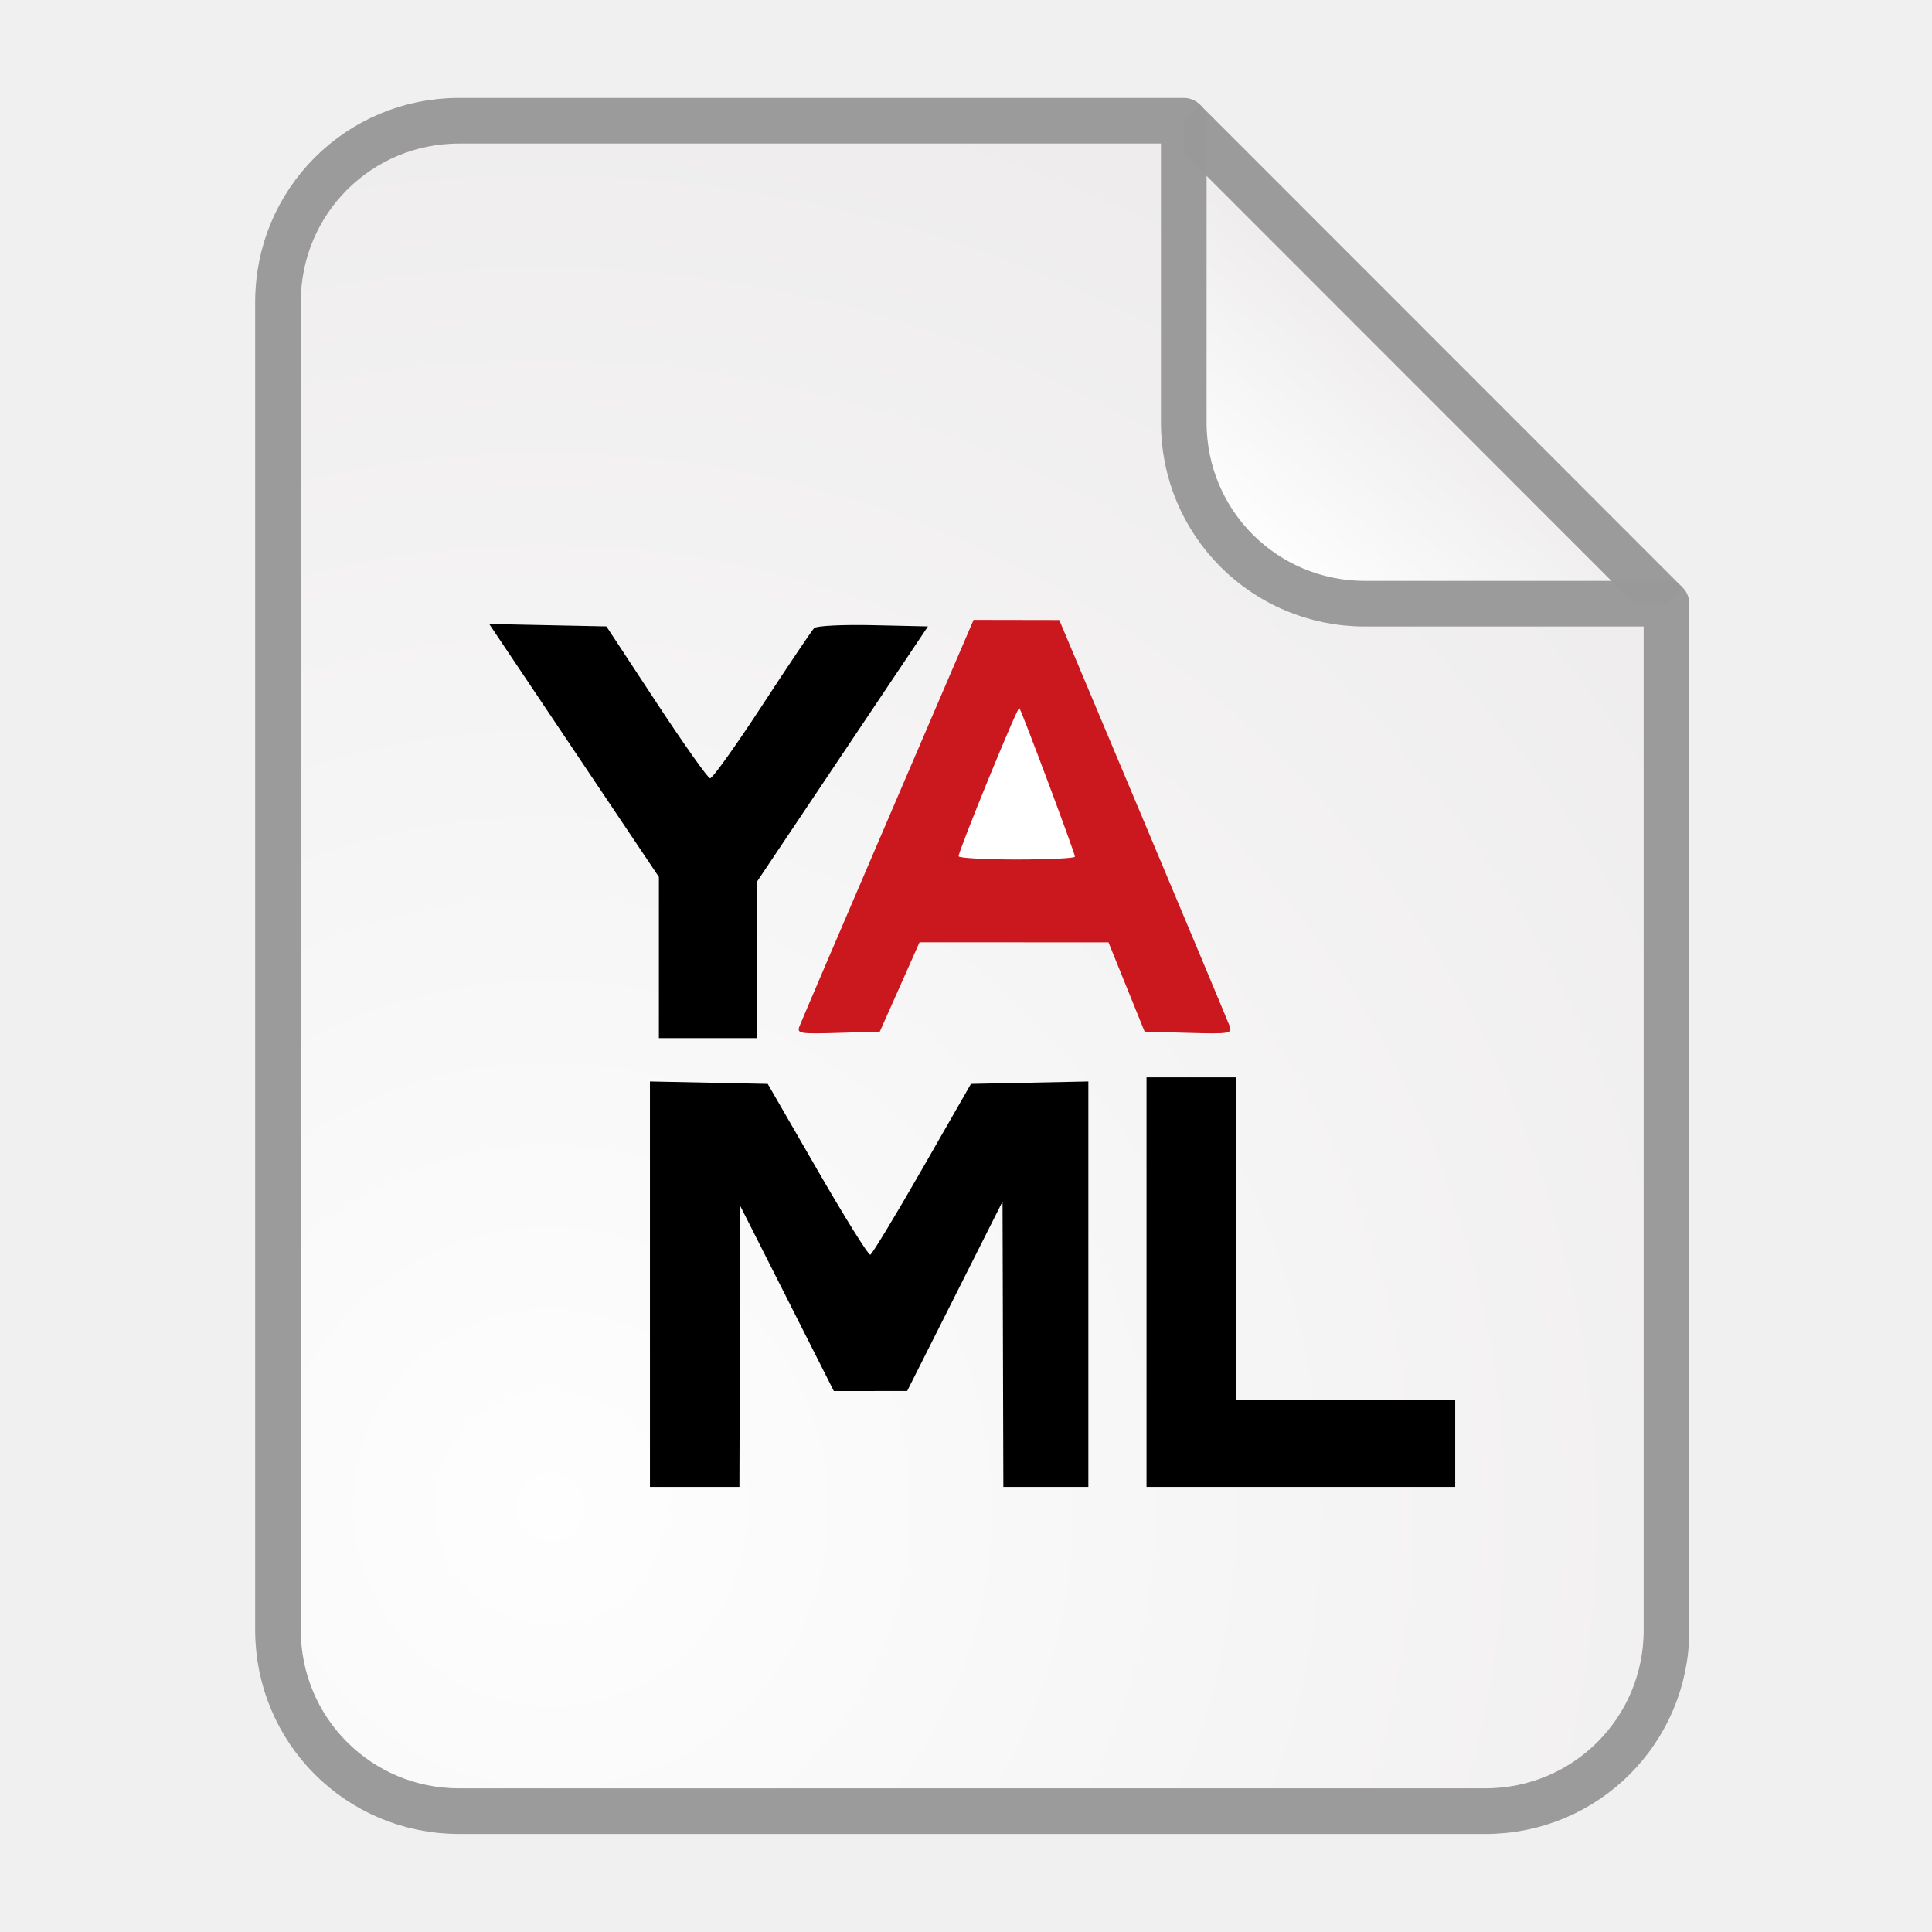
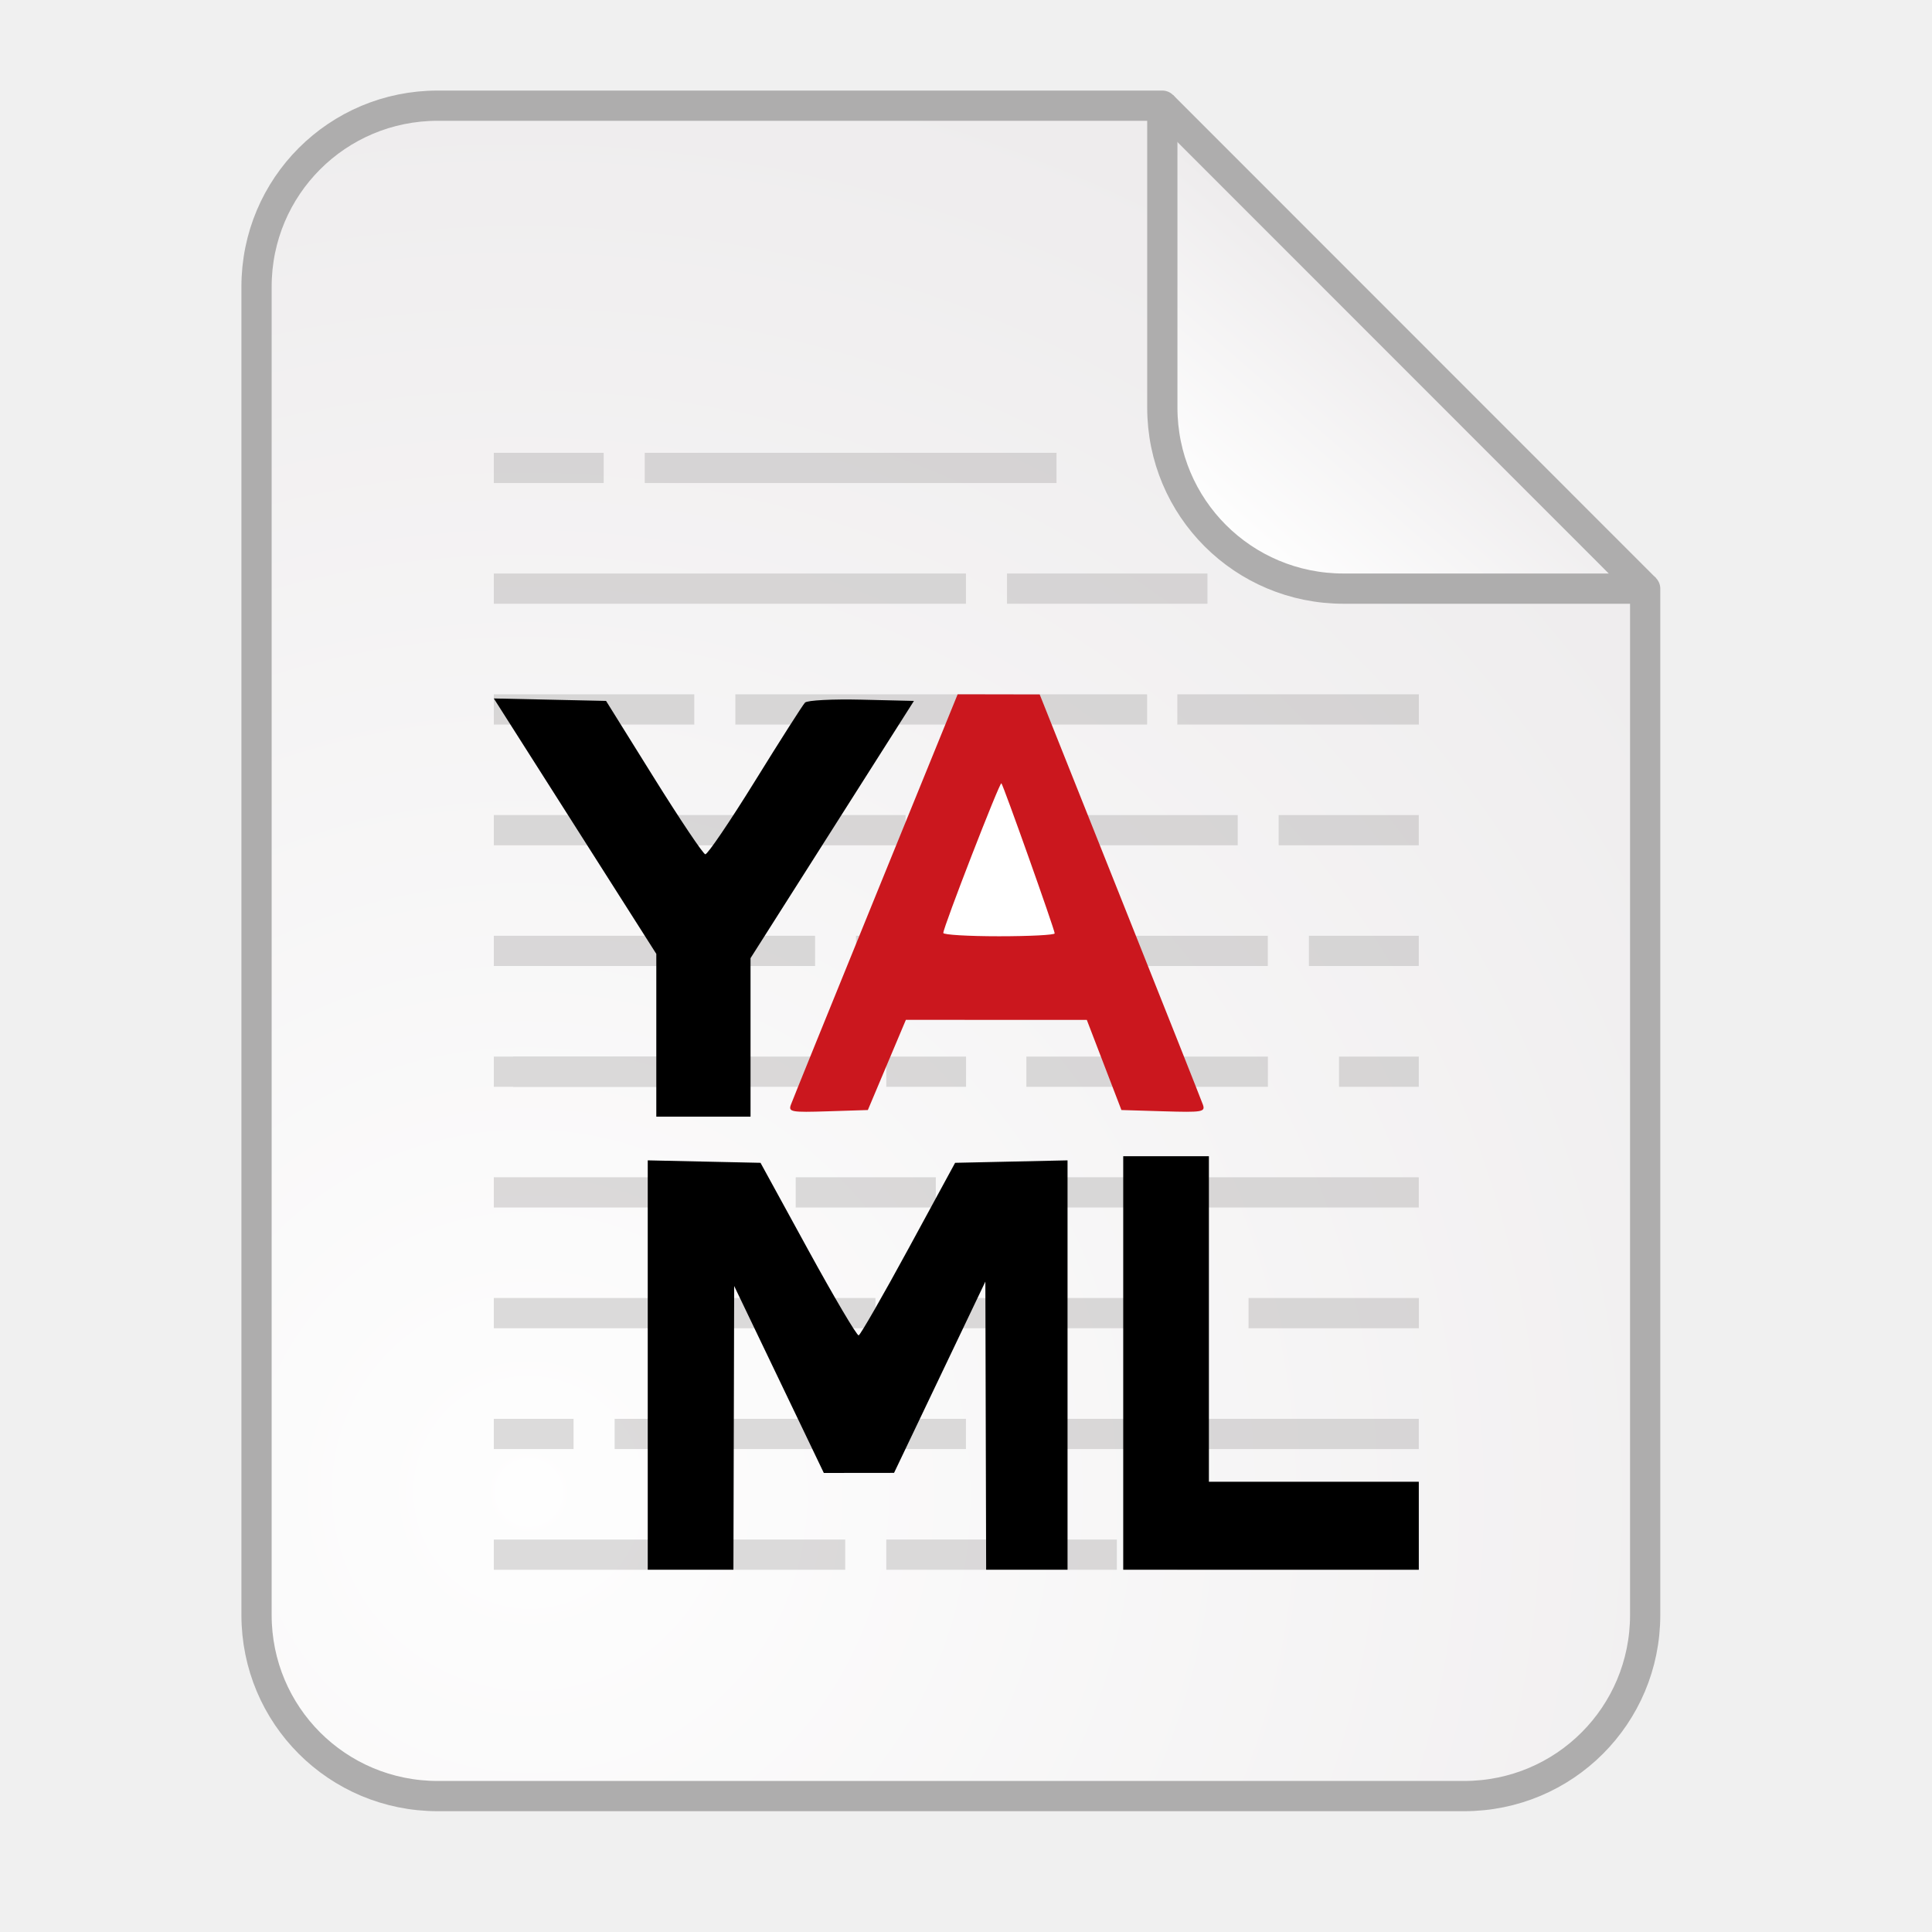
<svg xmlns="http://www.w3.org/2000/svg" xmlns:xlink="http://www.w3.org/1999/xlink" width="128" height="128" viewBox="0 0 33.867 33.867" version="1.1" id="svg2634">
  <defs id="defs2628">
+     <linearGradient id="linearGradient1964">
+       <stop style="stop-color:#484c89;stop-opacity:1" offset="0" id="stop1960" />
+       <stop style="stop-color:#6d72ce;stop-opacity:1" offset="1" id="stop1962" />
+     </linearGradient>
    <linearGradient id="linearGradient15413">
      <stop id="stop15409" offset="0" style="stop-color:#ffffff;stop-opacity:1" />
      <stop id="stop15411" offset="1" style="stop-color:#ecf6ff;stop-opacity:1" />
    </linearGradient>
    <linearGradient gradientTransform="matrix(0.2645833,0,0,0.2645833,83.1508,137.5565)" xlink:href="#linearGradient6044" id="linearGradient6056" x1="82" y1="30" x2="-68.742" y2="262.239" gradientUnits="userSpaceOnUse" />
    <linearGradient id="linearGradient6044">
      <stop style="stop-color:#ffffff;stop-opacity:1" offset="0" id="stop6040" />
      <stop style="stop-color:#c9e4ff;stop-opacity:1" offset="1" id="stop6042" />
    </linearGradient>
-     <linearGradient xlink:href="#linearGradient6044" id="linearGradient68" gradientUnits="userSpaceOnUse" gradientTransform="matrix(0.2750733,0,0,0.2750733,109.6321,133.8365)" x1="82" y1="30" x2="-68.742" y2="262.239" />
    <linearGradient xlink:href="#linearGradient6044" id="linearGradient918" gradientUnits="userSpaceOnUse" gradientTransform="matrix(0.2750733,0,0,0.2750733,109.6321,133.8365)" x1="82" y1="30" x2="-68.742" y2="262.239" />
    <linearGradient xlink:href="#linearGradient15413" id="linearGradient15407" x1="95.028" y1="84.356" x2="71.876" y2="113.655" gradientUnits="userSpaceOnUse" />
-     <linearGradient xlink:href="#linearGradient1808-2" id="linearGradient4237" gradientUnits="userSpaceOnUse" x1="123.291" y1="141.457" x2="140.7" y2="141.457" />
-     <radialGradient xlink:href="#linearGradient9376" id="radialGradient4239" gradientUnits="userSpaceOnUse" gradientTransform="matrix(1.938601,-0.4124931,0.4162354,1.956188,-7.538052,-235.8983)" cx="18.282" cy="111.009" fx="18.282" fy="111.009" r="6.35" />
-     <linearGradient xlink:href="#linearGradient9376" id="linearGradient5179" x1="80.318" y1="-34.653" x2="81.78" y2="-36.33" gradientUnits="userSpaceOnUse" />
-     <linearGradient id="linearGradient1808-2">
-       <stop id="stop1804-5" offset="0" style="stop-color:#ffffff;stop-opacity:1" />
-       <stop id="stop1806-4" offset="1" style="stop-color:#ccccff;stop-opacity:0.51" />
-     </linearGradient>
+     <radialGradient xlink:href="#linearGradient9376" id="radialGradient4239" gradientUnits="userSpaceOnUse" gradientTransform="matrix(1.938602,-0.4124925,0.4162356,1.956185,-7.72486,-236.0303)" cx="18.282" cy="111.009" fx="18.282" fy="111.009" r="6.35" />
+     <linearGradient xlink:href="#linearGradient9376" id="linearGradient5179" x1="80.318" y1="-34.653" x2="81.78" y2="-36.33" gradientUnits="userSpaceOnUse" gradientTransform="matrix(1.000001,0,0,0.9999985,-0.1868046,-0.1323374)" />
    <linearGradient id="linearGradient9376">
      <stop id="stop9372" offset="0" style="stop-color:#fefefe;stop-opacity:0.98" />
      <stop id="stop9374" offset="1" style="stop-color:#eeeced;stop-opacity:0.98" />
    </linearGradient>
+     <radialGradient r="2.038" fy="82.473" fx="24.122" cy="82.473" cx="24.122" gradientTransform="matrix(1.862228,-0.1366137,0.1372704,1.87118,-4.073895,-131.5232)" gradientUnits="userSpaceOnUse" id="radialGradient1813" xlink:href="#linearGradient3178" />
+     <linearGradient gradientTransform="translate(88.61608,50.9507)" xlink:href="#linearGradient15413" id="linearGradient15544" gradientUnits="userSpaceOnUse" x1="95.028" y1="84.356" x2="71.876" y2="113.655" />
+     <linearGradient gradientUnits="userSpaceOnUse" y2="-33.78" x2="79.769" y1="-26.118" x1="75.865" id="linearGradient2853" xlink:href="#linearGradient3178" gradientTransform="matrix(4.992782,0,0,4.992782,-365.1746,168.9548)" />
+     <linearGradient id="linearGradient3178">
+       <stop style="stop-color:#ffffff;stop-opacity:1" offset="0" id="stop3174" />
+       <stop style="stop-color:#edebec;stop-opacity:1" offset="1" id="stop3176" />
+     </linearGradient>
+     <linearGradient gradientUnits="userSpaceOnUse" id="gradient" y2="99" x2="60" y1="50" x1="66" gradientTransform="translate(-796.3158,-292.7631)">
+       <stop id="stop10219" offset="0" style="stop-color: white; stop-opacity: 1" />
+       <stop id="stop10221" offset="1" style="stop-color: white; stop-opacity: 0" />
+     </linearGradient>
+     <linearGradient id="linearGradient1040">
+       <stop style="stop-color:#ffdd9c;stop-opacity:1" offset="0" id="stop1036" />
+       <stop style="stop-color:#ffff9c;stop-opacity:1" offset="1" id="stop1038" />
+     </linearGradient>
+     <linearGradient gradientTransform="matrix(0.6641745,0,0,0.6641745,16.70847,2.20906)" gradientUnits="userSpaceOnUse" y2="-53.727" x2="89.258" y1="-46.876" x1="86.244" id="linearGradient972" xlink:href="#linearGradient1040" />
+     <radialGradient gradientTransform="matrix(0.5715326,0,0,0.5715326,25.78242,-2.628257)" gradientUnits="userSpaceOnUse" r="6.346" fy="-48.847" fx="91.077" cy="-48.847" cx="91.077" id="radialGradient36302-7" xlink:href="#linearGradient15413" />
+     <linearGradient id="linearGradient8385-3">
+       <stop offset="0" style="stop-color:#000000;stop-opacity:1" id="stop8387-0" />
+       <stop offset="1" style="stop-color:#ffffff;stop-opacity:1" id="stop8389-4" />
+     </linearGradient>
+     <linearGradient gradientTransform="matrix(0.99884,0,0,0.998699,689.0077,-388.8438)" gradientUnits="userSpaceOnUse" xlink:href="#linearGradient8385-3" id="linearGradient3002-4-0" y2="413.045" x2="-666.116" y1="525.908" x1="-553.27" />
+     <linearGradient id="linearGradient1462">
+       <stop offset="0" style="stop-color:#000000;stop-opacity:1" id="stop1458" />
+       <stop offset="1" style="stop-color:#000000;stop-opacity:1" id="stop1460" />
+     </linearGradient>
+     <radialGradient xlink:href="#linearGradient15413" id="radialGradient36302-7-6" cx="91.077" cy="-48.847" fx="91.077" fy="-48.847" r="6.346" gradientUnits="userSpaceOnUse" gradientTransform="matrix(0.5715326,0,0,0.5715326,25.78242,-2.628257)" />
+     <linearGradient x1="-553.27" y1="525.908" x2="-666.116" y2="413.045" id="linearGradient3002-4-0-0" xlink:href="#linearGradient1462" gradientUnits="userSpaceOnUse" gradientTransform="matrix(0.99884,0,0,0.998699,689.0077,-388.8438)" />
+     <radialGradient xlink:href="#linearGradient15413" id="radialGradient36302-7-7" cx="91.077" cy="-48.847" fx="91.077" fy="-48.847" r="6.346" gradientUnits="userSpaceOnUse" gradientTransform="matrix(0.5715326,0,0,0.5715326,25.78242,-2.628257)" />
+     <radialGradient gradientTransform="matrix(0.5539086,0,0,0.5539086,27.38757,-3.489144)" xlink:href="#linearGradient15413" id="radialGradient36302" cx="91.077" cy="-48.847" fx="91.077" fy="-48.847" r="6.346" gradientUnits="userSpaceOnUse" />
+     <radialGradient xlink:href="#linearGradient15413" id="radialGradient36302-7-3" cx="91.077" cy="-48.847" fx="91.077" fy="-48.847" r="6.346" gradientUnits="userSpaceOnUse" gradientTransform="matrix(0.5715326,0,0,0.5715326,25.78242,-2.628257)" />
+     <radialGradient xlink:href="#linearGradient15413" id="radialGradient1055-4" gradientUnits="userSpaceOnUse" gradientTransform="matrix(0.5715326,0,0,0.5715326,30.11848,-1.746015)" cx="91.077" cy="-48.847" fx="91.077" fy="-48.847" r="6.346" />
+     <radialGradient xlink:href="#linearGradient15413" id="radialGradient36302-7-4" cx="91.077" cy="-48.847" fx="91.077" fy="-48.847" r="6.346" gradientUnits="userSpaceOnUse" gradientTransform="matrix(0.5715326,0,0,0.5715326,25.78242,-2.628257)" />
+     <radialGradient gradientTransform="matrix(0.5715326,0,0,0.5715326,25.78242,-2.628257)" gradientUnits="userSpaceOnUse" r="6.346" fy="-48.847" fx="91.077" cy="-48.847" cx="91.077" id="radialGradient36302-7-6-6" xlink:href="#linearGradient15413" />
+     <radialGradient gradientTransform="matrix(0.5715326,0,0,0.5715326,25.78242,-2.628257)" gradientUnits="userSpaceOnUse" r="6.346" fy="-48.847" fx="91.077" cy="-48.847" cx="91.077" id="radialGradient36302-7-7-6" xlink:href="#linearGradient15413" />
+     <radialGradient gradientUnits="userSpaceOnUse" r="6.346" fy="-48.847" fx="91.077" cy="-48.847" cx="91.077" id="radialGradient36302-2" xlink:href="#linearGradient15413" gradientTransform="matrix(0.5539086,0,0,0.5539086,27.38757,-3.489144)" />
+     <radialGradient xlink:href="#linearGradient15413" id="radialGradient36302-7-9" cx="91.077" cy="-48.847" fx="91.077" fy="-48.847" r="6.346" gradientUnits="userSpaceOnUse" gradientTransform="matrix(0.5715326,0,0,0.5715326,25.78242,-2.628257)" />
+     <radialGradient xlink:href="#linearGradient15413" id="radialGradient36302-7-30" cx="91.077" cy="-48.847" fx="91.077" fy="-48.847" r="6.346" gradientUnits="userSpaceOnUse" gradientTransform="matrix(0.5715326,0,0,0.5715326,25.78242,-2.628257)" />
+     <radialGradient gradientTransform="matrix(0.5715326,0,0,0.5715326,25.78242,-2.628257)" gradientUnits="userSpaceOnUse" r="6.346" fy="-48.847" fx="91.077" cy="-48.847" cx="91.077" id="radialGradient36302-7-6-2" xlink:href="#linearGradient15413" />
+     <radialGradient gradientTransform="matrix(0.5715326,0,0,0.5715326,25.78242,-2.628257)" gradientUnits="userSpaceOnUse" r="6.346" fy="-48.847" fx="91.077" cy="-48.847" cx="91.077" id="radialGradient36302-7-7-67" xlink:href="#linearGradient15413" />
+     <radialGradient gradientUnits="userSpaceOnUse" r="6.346" fy="-48.847" fx="91.077" cy="-48.847" cx="91.077" id="radialGradient36302-6" xlink:href="#linearGradient15413" gradientTransform="matrix(0.5539086,0,0,0.5539086,27.38757,-3.489144)" />
+     <radialGradient xlink:href="#linearGradient15413" id="radialGradient36302-7-0" cx="91.077" cy="-48.847" fx="91.077" fy="-48.847" r="6.346" gradientUnits="userSpaceOnUse" gradientTransform="matrix(0.5715326,0,0,0.5715326,25.78242,-2.628257)" />
+     <radialGradient gradientTransform="matrix(0.5715326,0,0,0.5715326,25.78242,-2.628257)" gradientUnits="userSpaceOnUse" r="6.346" fy="-48.847" fx="91.077" cy="-48.847" cx="91.077" id="radialGradient36302-7-6-28" xlink:href="#linearGradient15413" />
+     <radialGradient gradientTransform="matrix(0.5715326,0,0,0.5715326,25.78242,-2.628257)" gradientUnits="userSpaceOnUse" r="6.346" fy="-48.847" fx="91.077" cy="-48.847" cx="91.077" id="radialGradient36302-7-7-8" xlink:href="#linearGradient15413" />
+     <radialGradient gradientUnits="userSpaceOnUse" r="6.346" fy="-48.847" fx="91.077" cy="-48.847" cx="91.077" id="radialGradient36302-28" xlink:href="#linearGradient15413" gradientTransform="matrix(0.5539086,0,0,0.5539086,27.38757,-3.489144)" />
+     <radialGradient gradientTransform="matrix(0.5715326,0,0,0.5715326,25.78242,-2.628257)" gradientUnits="userSpaceOnUse" r="6.346" fy="-48.847" fx="91.077" cy="-48.847" cx="91.077" id="radialGradient36302-7-3-0" xlink:href="#linearGradient15413" />
+     <radialGradient r="6.346" fy="-48.847" fx="91.077" cy="-48.847" cx="91.077" gradientTransform="matrix(0.5715326,0,0,0.5715326,30.11848,-1.746015)" gradientUnits="userSpaceOnUse" id="radialGradient1055-4-9" xlink:href="#linearGradient15413" />
+     <radialGradient gradientTransform="matrix(0.5715326,0,0,0.5715326,25.78242,-2.628257)" gradientUnits="userSpaceOnUse" r="6.346" fy="-48.847" fx="91.077" cy="-48.847" cx="91.077" id="radialGradient36302-7-4-7" xlink:href="#linearGradient15413" />
+     <radialGradient xlink:href="#linearGradient15413" id="radialGradient36302-7-6-6-9" cx="91.077" cy="-48.847" fx="91.077" fy="-48.847" r="6.346" gradientUnits="userSpaceOnUse" gradientTransform="matrix(0.5715326,0,0,0.5715326,25.78242,-2.628257)" />
+     <radialGradient xlink:href="#linearGradient15413" id="radialGradient36302-7-7-6-0" cx="91.077" cy="-48.847" fx="91.077" fy="-48.847" r="6.346" gradientUnits="userSpaceOnUse" gradientTransform="matrix(0.5715326,0,0,0.5715326,25.78242,-2.628257)" />
+     <radialGradient gradientTransform="matrix(0.5539086,0,0,0.5539086,27.38757,-3.489144)" xlink:href="#linearGradient15413" id="radialGradient36302-2-2" cx="91.077" cy="-48.847" fx="91.077" fy="-48.847" r="6.346" gradientUnits="userSpaceOnUse" />
+     <radialGradient xlink:href="#linearGradient3178" id="radialGradient1813-7" gradientUnits="userSpaceOnUse" gradientTransform="matrix(1.862228,-0.1366137,0.1372704,1.87118,-4.073895,-131.5232)" cx="24.122" cy="82.473" fx="24.122" fy="82.473" r="2.038" />
+     <radialGradient id="d" fx="6.2" gradientUnits="userSpaceOnUse" cy="9.957" cx="6.73" gradientTransform="matrix(0,6.241897,-7.663264,0,250.0002,86.09735)" r="12.672">
+       <stop stop-color="#bd94e7" offset="0" id="stop1300" />
+       <stop stop-color="#7b6ca3" offset=".262" id="stop1302" />
+       <stop stop-color="#574a76" offset=".705" id="stop1304" />
+       <stop stop-color="#3f3654" offset="1" id="stop1306" />
+     </radialGradient>
+     <clipPath clipPathUnits="userSpaceOnUse" id="clipPath3444">
+       <path d="M 11.52,162 C 11.52,81.677 135.307,16.561 288,16.561 v 0 c 152.693,0 276.481,65.116 276.481,145.439 v 0 c 0,80.322 -123.788,145.439 -276.481,145.439 v 0 C 135.307,307.439 11.52,242.322 11.52,162" id="path3446" />
+     </clipPath>
+     <radialGradient cx="0" cy="0" fx="0" fy="0" gradientTransform="matrix(363.0579,0,0,-363.0579,177.52,256.3071)" gradientUnits="userSpaceOnUse" id="radialGradient3452" r="1" spreadMethod="pad">
+       <stop id="stop3454" offset="0" style="stop-opacity:1;stop-color:#aeb2d5" />
+       <stop id="stop3456" offset="0.3" style="stop-opacity:1;stop-color:#aeb2d5" />
+       <stop id="stop3458" offset="0.75" style="stop-opacity:1;stop-color:#484c89" />
+       <stop id="stop3460" offset="1" style="stop-opacity:1;stop-color:#484c89" />
+     </radialGradient>
+     <clipPath clipPathUnits="userSpaceOnUse" id="clipPath3468">
+       <path d="M 0,324 H 576 V 0 H 0 Z" id="path3470" />
+     </clipPath>
+     <clipPath clipPathUnits="userSpaceOnUse" id="clipPath3480">
+       <path d="M 0,324 H 576 V 0 H 0 Z" id="path3482" />
+     </clipPath>
+     <clipPath clipPathUnits="userSpaceOnUse" id="clipPath3480-4">
+       <path d="M 0,324 H 576 V 0 H 0 Z" id="path3482-4" />
+     </clipPath>
+     <clipPath clipPathUnits="userSpaceOnUse" id="clipPath3444-4">
+       <path d="M 11.52,162 C 11.52,81.677 135.307,16.561 288,16.561 v 0 c 152.693,0 276.481,65.116 276.481,145.439 v 0 c 0,80.322 -123.788,145.439 -276.481,145.439 v 0 C 135.307,307.439 11.52,242.322 11.52,162" id="path3446-4" />
+     </clipPath>
+     <linearGradient xlink:href="#linearGradient1964" id="linearGradient1966" x1="97.429" y1="157.249" x2="98.126" y2="151.411" gradientUnits="userSpaceOnUse" />
  </defs>
  <g id="layer1" transform="translate(-82.55,-136.1333)">
    <g id="g849">
      <g id="g4250" transform="matrix(2,0,0,2,-56.03907,215.1337)">
-         <path style="opacity:1;fill:url(#linearGradient5179);fill-opacity:1.0;stroke:none;stroke-width:0.529;stroke-linecap:round;stroke-linejoin:round;stroke-miterlimit:4;stroke-dasharray:none;stroke-opacity:1" d="m 83.824,-34.286 -4.077,-4.078 v 2.491 c 0,0.879 0.708,1.587 1.587,1.587 z" id="path1999" />
-         <path id="path4196" d="m 123.999,133.456 c 5.372,5.374 10.663,10.667 15.994,16" style="fill:url(#linearGradient4237);fill-opacity:1.0;stroke:#999999;stroke-width:1.512;stroke-linecap:butt;stroke-linejoin:miter;stroke-miterlimit:4;stroke-dasharray:none;stroke-opacity:0.98" transform="matrix(0.2645833,0,0,0.2645833,46.86136,-73.7522)" />
-         <path id="path4200" d="m 73.318,-38.442 c -0.879,0 -1.587,0.708 -1.587,1.587 v 11.642 c 0,0.879 0.708,1.587 1.587,1.587 h 8.996 c 0.879,0 1.587,-0.708 1.587,-1.587 v -8.996 h -2.644 c -0.879,0 -1.587,-0.708 -1.587,-1.587 v -2.646 z" style="opacity:1;fill:url(#radialGradient4239);fill-opacity:1.0;stroke:#999999;stroke-width:0.4;stroke-linecap:round;stroke-linejoin:round;stroke-miterlimit:4;stroke-dasharray:none;stroke-opacity:0.98" />
-         <g transform="matrix(0.03921032,0,0,0.03818763,62.71366,-31.0574)" id="g834">
-           <path id="path827" d="m 313.119,73.657 v -46.529 l 13.164,0.279 13.164,0.279 11.086,19.721 c 6.097,10.847 11.42,19.622 11.829,19.5 0.409,-0.122 5.641,-8.996 11.628,-19.721 l 10.885,-19.5 13.122,-0.279 13.122,-0.279 v 46.529 46.529 h -9.5 -9.5 l -0.092,-32.75 -0.092,-32.75 -10.658,21.741 -10.658,21.741 -8.197,0.009 -8.197,0.009 -10.464,-21.25 -10.464,-21.25 -0.088,32.25 -0.088,32.25 h -10 -10 z" style="fill:#000000" />
-           <path id="path825" d="m 424.119,73.186 v -47 h 10 10 v 37 37 h 24.5 24.5 v 10 10 h -34.5 -34.5 z" style="fill:#000000" />
-           <path id="path823" d="M 315.119,-1.309 V -19.805 l -18.965,-29.033 -18.965,-29.033 13.101,0.279 13.101,0.279 11.113,17.364 c 6.112,9.55 11.534,17.425 12.049,17.5 0.514,0.075 5.75,-7.44 11.635,-16.699 5.885,-9.259 11.126,-17.261 11.647,-17.782 0.526,-0.526 6.396,-0.822 13.187,-0.665 l 12.239,0.282 -19.072,29.237 -19.072,29.237 V -0.827 17.186 h -11 -11 z" style="fill:#000000" />
-           <path id="path821" d="m 346.539,14.476 c 0.365,-0.984 9.273,-22.377 19.794,-47.539 l 19.13,-45.75 9.578,0.017 9.578,0.017 18.731,45.733 c 10.302,25.153 19.019,46.538 19.371,47.521 0.591,1.651 -0.112,1.766 -9.192,1.5 l -9.832,-0.288 -4.04,-10.244 -4.04,-10.244 -21.119,-0.006 -21.119,-0.006 -4.438,10.25 -4.438,10.25 -9.315,0.289 c -8.594,0.267 -9.264,0.151 -8.651,-1.5 z" style="fill:#cb171e;fill-opacity:1" />
-           <path id="path817" d="m 408.119,-24.465 c 0,-0.832 -11.965,-33.647 -12.443,-34.125 -0.374,-0.374 -13.563,32.721 -13.56,34.026 10e-4,0.412 5.852,0.75 13.002,0.75 7.15,0 13,-0.293 13,-0.651 z" style="fill:#ffffff" />
+         <path style="opacity:1;fill:url(#linearGradient5179);fill-opacity:1;stroke:none;stroke-width:0.529;stroke-linecap:round;stroke-linejoin:round;stroke-miterlimit:4;stroke-dasharray:none;stroke-opacity:1" d="m 83.637,-34.418 -4.077,-4.078 v 2.491 c 0,0.879 0.708,1.587 1.588,1.587 z" id="path1999" />
+         <path id="path4196" d="m 123.999,133.456 c 5.372,5.374 10.663,10.667 15.994,16" style="fill:#aeadad;fill-opacity:1;stroke:#aeadad;stroke-width:1;stroke-linecap:butt;stroke-linejoin:miter;stroke-miterlimit:4;stroke-dasharray:none;stroke-opacity:1" transform="matrix(0.2645835,0,0,0.2645829,46.67457,-73.88443)" />
+         <path id="path4200" d="m 73.131,-38.574 c -0.879,0 -1.588,0.708 -1.588,1.587 v 11.642 c 0,0.879 0.708,1.587 1.588,1.587 h 8.996 c 0.879,0 1.587,-0.708 1.587,-1.587 v -8.996 h -2.644 c -0.879,0 -1.588,-0.708 -1.588,-1.587 v -2.646 z" style="opacity:1;fill:url(#radialGradient4239);fill-opacity:1;stroke:#aeadad;stroke-width:0.265;stroke-linecap:round;stroke-linejoin:round;stroke-miterlimit:4;stroke-dasharray:none;stroke-opacity:1" />
+         <g id="g1733" transform="translate(22.33471,-7.963317)" style="fill:#ffffff">
+           <g id="g1939" transform="matrix(0.7548109,0,0,0.7548109,14.42264,-5.175098)">
+             <text id="text905" y="-19.062" x="35.09" style="font-style:normal;font-weight:normal;font-size:7.011px;line-height:1.25;font-family:sans-serif;letter-spacing:0px;word-spacing:0px;fill:#000000;fill-opacity:1;stroke:none;stroke-width:0.35;stroke-miterlimit:4;stroke-dasharray:none;stroke-opacity:1" xml:space="preserve">
+               <tspan style="stroke-width:0.35" y="-12.683" x="35.09" id="tspan903" />
+             </text>
+           </g>
+         </g>
+         <g id="g1811" transform="translate(-23.8125)" style="opacity:0.424">
+           <g id="g1919" style="">
+             <path id="path989" d="m 73.792,-30.107 h 2.646" style="fill:none;stroke:#aeadad;stroke-width:0.265;stroke-linecap:butt;stroke-linejoin:miter;stroke-miterlimit:4;stroke-dasharray:none;stroke-opacity:1" transform="translate(23.8125)" />
+             <g id="g1765" transform="translate(29.10416)" style="">
+               <path style="fill:none;stroke:#aeadad;stroke-width:0.265;stroke-linecap:butt;stroke-linejoin:miter;stroke-miterlimit:4;stroke-dasharray:none;stroke-opacity:1" d="m 68.331,-35.399 h 0.963" id="path1735" />
+               <path id="path1737" d="m 69.654,-35.399 h 3.609" style="fill:none;stroke:#aeadad;stroke-width:0.265;stroke-linecap:butt;stroke-linejoin:miter;stroke-miterlimit:4;stroke-dasharray:none;stroke-opacity:1" />
+               <path style="fill:none;stroke:#aeadad;stroke-width:0.265;stroke-linecap:butt;stroke-linejoin:miter;stroke-miterlimit:4;stroke-dasharray:none;stroke-opacity:1" d="m 68.331,-34.341 h 4.138" id="path1741" />
+               <path style="fill:none;stroke:#aeadad;stroke-width:0.265;stroke-linecap:butt;stroke-linejoin:miter;stroke-miterlimit:4;stroke-dasharray:none;stroke-opacity:1" d="m 72.829,-34.341 h 1.757" id="path1743" />
+               <path id="path1745" d="m 68.331,-33.282 h 1.757" style="fill:none;stroke:#aeadad;stroke-width:0.265;stroke-linecap:butt;stroke-linejoin:miter;stroke-miterlimit:4;stroke-dasharray:none;stroke-opacity:1" />
+               <path style="fill:none;stroke:#aeadad;stroke-width:0.265;stroke-linecap:butt;stroke-linejoin:miter;stroke-miterlimit:4;stroke-dasharray:none;stroke-opacity:1" d="m 70.448,-33.282 h 3.609" id="path1747" />
+               <path id="path1749" d="m 68.331,-32.224 h 3.609" style="fill:none;stroke:#aeadad;stroke-width:0.265;stroke-linecap:butt;stroke-linejoin:miter;stroke-miterlimit:4;stroke-dasharray:none;stroke-opacity:1" />
+               <path style="fill:none;stroke:#aeadad;stroke-width:0.265;stroke-linecap:butt;stroke-linejoin:miter;stroke-miterlimit:4;stroke-dasharray:none;stroke-opacity:1" d="m 68.331,-31.166 h 1.757" id="path1751" />
+               <path id="path1753" d="m 68.331,-30.107 h 1.757" style="fill:none;stroke:#aeadad;stroke-width:0.265;stroke-linecap:butt;stroke-linejoin:miter;stroke-miterlimit:4;stroke-dasharray:none;stroke-opacity:1" />
+               <path id="path1923" d="m 72.3,-32.224 h 0.699" style="fill:none;stroke:#aeadad;stroke-width:0.265;stroke-linecap:butt;stroke-linejoin:miter;stroke-miterlimit:4;stroke-dasharray:none;stroke-opacity:1" />
+               <path id="path1925" d="m 73.358,-32.224 h 1.493" style="fill:none;stroke:#aeadad;stroke-width:0.265;stroke-linecap:butt;stroke-linejoin:miter;stroke-miterlimit:4;stroke-dasharray:none;stroke-opacity:1" />
+               <path style="fill:none;stroke:#aeadad;stroke-width:0.265;stroke-linecap:butt;stroke-linejoin:miter;stroke-miterlimit:4;stroke-dasharray:none;stroke-opacity:1" d="m 75.21,-32.224 h 1.228" id="path1927" />
+               <path style="fill:none;stroke:#aeadad;stroke-width:0.265;stroke-linecap:butt;stroke-linejoin:miter;stroke-miterlimit:4;stroke-dasharray:none;stroke-opacity:1" d="m 70.448,-31.166 h 0.699" id="path1929" />
+               <path style="fill:none;stroke:#aeadad;stroke-width:0.265;stroke-linecap:butt;stroke-linejoin:miter;stroke-miterlimit:4;stroke-dasharray:none;stroke-opacity:1" d="m 71.506,-31.166 h 3.609" id="path1931" />
+               <path style="fill:none;stroke:#aeadad;stroke-width:0.265;stroke-linecap:butt;stroke-linejoin:miter;stroke-miterlimit:4;stroke-dasharray:none;stroke-opacity:1" d="m 75.475,-31.166 h 0.963" id="path1933" />
+               <path id="path1941" d="M 72.205,-29.049 H 70.977" style="fill:none;stroke:#aeadad;stroke-width:0.265;stroke-linecap:butt;stroke-linejoin:miter;stroke-miterlimit:4;stroke-dasharray:none;stroke-opacity:1" />
+               <path id="path1943" d="M 70.353,-29.049 H 68.331" style="fill:none;stroke:#aeadad;stroke-width:0.265;stroke-linecap:butt;stroke-linejoin:miter;stroke-miterlimit:4;stroke-dasharray:none;stroke-opacity:1" />
+               <path style="fill:none;stroke:#aeadad;stroke-width:0.265;stroke-linecap:butt;stroke-linejoin:miter;stroke-miterlimit:4;stroke-dasharray:none;stroke-opacity:1" d="M 72.47,-30.107 H 71.771" id="path1945" />
+               <path id="path1947" d="m 75.739,-30.107 h 0.699" style="fill:none;stroke:#aeadad;stroke-width:0.265;stroke-linecap:butt;stroke-linejoin:miter;stroke-miterlimit:4;stroke-dasharray:none;stroke-opacity:1" />
+               <path id="path1949" d="M 68.331,-27.991 H 71.676" style="fill:none;stroke:#aeadad;stroke-width:0.265;stroke-linecap:butt;stroke-linejoin:miter;stroke-miterlimit:4;stroke-dasharray:none;stroke-opacity:1" />
+               <path id="path1953" d="m 71.147,-26.932 h -1.757" style="fill:none;stroke:#aeadad;stroke-width:0.265;stroke-linecap:butt;stroke-linejoin:miter;stroke-miterlimit:4;stroke-dasharray:none;stroke-opacity:1" />
+               <path id="path1955" d="M 69.03,-26.932 H 68.331" style="fill:none;stroke:#aeadad;stroke-width:0.265;stroke-linecap:butt;stroke-linejoin:miter;stroke-miterlimit:4;stroke-dasharray:none;stroke-opacity:1" />
+               <path id="path1957" d="m 71.506,-26.932 h 0.963" style="fill:none;stroke:#aeadad;stroke-width:0.265;stroke-linecap:butt;stroke-linejoin:miter;stroke-miterlimit:4;stroke-dasharray:none;stroke-opacity:1" />
+               <path id="path926" d="M 73.792,-25.874 H 71.771" style="fill:none;stroke:#aeadad;stroke-width:0.265;stroke-linecap:butt;stroke-linejoin:miter;stroke-miterlimit:4;stroke-dasharray:none;stroke-opacity:1" />
+               <path style="fill:none;stroke:#aeadad;stroke-width:0.265;stroke-linecap:butt;stroke-linejoin:miter;stroke-miterlimit:4;stroke-dasharray:none;stroke-opacity:1" d="M 71.411,-25.874 H 68.331" id="path928" />
+               <path id="path1123" d="m 72.829,-29.049 h 3.609" style="fill:none;stroke:#aeadad;stroke-width:0.265;stroke-linecap:butt;stroke-linejoin:miter;stroke-miterlimit:4;stroke-dasharray:none;stroke-opacity:1" />
+               <path style="fill:none;stroke:#aeadad;stroke-width:0.265;stroke-linecap:butt;stroke-linejoin:miter;stroke-miterlimit:4;stroke-dasharray:none;stroke-opacity:1" d="m 72.3,-27.991 h 0.699" id="path1125" />
+               <path style="fill:none;stroke:#aeadad;stroke-width:0.265;stroke-linecap:butt;stroke-linejoin:miter;stroke-miterlimit:4;stroke-dasharray:none;stroke-opacity:1" d="m 73.358,-27.991 h 1.228" id="path1127" />
+               <path id="path1131" d="m 74.946,-27.991 h 1.493" style="fill:none;stroke:#aeadad;stroke-width:0.265;stroke-linecap:butt;stroke-linejoin:miter;stroke-miterlimit:4;stroke-dasharray:none;stroke-opacity:1" />
+               <path id="path1137" d="m 72.829,-26.932 h 3.609" style="fill:none;stroke:#aeadad;stroke-width:0.265;stroke-linecap:butt;stroke-linejoin:miter;stroke-miterlimit:4;stroke-dasharray:none;stroke-opacity:1" />
+             </g>
+             <path style="fill:none;stroke:#aeadad;stroke-width:0.265;stroke-linecap:butt;stroke-linejoin:miter;stroke-miterlimit:4;stroke-dasharray:none;stroke-opacity:1" d="m 103.426,-33.282 h 2.117" id="path1921" />
+             <path id="path1119" d="m 102.103,-30.107 h 2.117" style="fill:none;stroke:#aeadad;stroke-width:0.265;stroke-linecap:butt;stroke-linejoin:miter;stroke-miterlimit:4;stroke-dasharray:none;stroke-opacity:1" />
+             <path id="path1139" d="m 103.426,-25.874 h 2.117" style="fill:none;stroke:#aeadad;stroke-width:0.265;stroke-linecap:butt;stroke-linejoin:miter;stroke-miterlimit:4;stroke-dasharray:none;stroke-opacity:1" />
+           </g>
+         </g>
+       </g>
+     </g>
+     <g transform="translate(9.94525,-33.33752)" id="layer1-5">
+       <g id="g849-9">
+         <g transform="matrix(2,0,0,2,-56.03907,215.1337)" id="g4250-6">
+           <g id="g834" transform="matrix(0.03754545,0,0,0.03855736,58.24298,-13.70715)">
+             <path style="fill:#000000" d="m 313.119,73.657 v -46.529 l 13.164,0.279 13.164,0.279 11.086,19.721 c 6.097,10.847 11.42,19.622 11.829,19.5 0.409,-0.122 5.641,-8.996 11.628,-19.721 l 10.885,-19.5 13.122,-0.279 13.122,-0.279 v 46.529 46.529 h -9.5 -9.5 l -0.092,-32.75 -0.092,-32.75 -10.658,21.741 -10.658,21.741 -8.197,0.009 -8.197,0.009 -10.464,-21.25 -10.464,-21.25 -0.088,32.25 -0.088,32.25 h -10 -10 z" id="path827" />
+             <path style="fill:#000000" d="m 424.119,73.186 v -47 h 10 10 v 37 37 h 24.5 24.5 v 10 10 h -34.5 -34.5 z" id="path825" />
+             <path style="fill:#000000" d="M 315.119,-1.309 V -19.805 l -18.965,-29.033 -18.965,-29.033 13.101,0.279 13.101,0.279 11.113,17.364 c 6.112,9.55 11.534,17.425 12.049,17.5 0.514,0.075 5.75,-7.44 11.635,-16.699 5.885,-9.259 11.126,-17.261 11.647,-17.782 0.526,-0.526 6.396,-0.822 13.187,-0.665 l 12.239,0.282 -19.072,29.237 -19.072,29.237 V -0.827 17.186 h -11 -11 z" id="path823" />
+             <path style="fill:#cb171e;fill-opacity:1" d="m 346.539,14.476 c 0.365,-0.984 9.273,-22.377 19.794,-47.539 l 19.13,-45.75 9.578,0.017 9.578,0.017 18.731,45.733 c 10.302,25.153 19.019,46.538 19.371,47.521 0.591,1.651 -0.112,1.766 -9.192,1.5 l -9.832,-0.288 -4.04,-10.244 -4.04,-10.244 -21.119,-0.006 -21.119,-0.006 -4.438,10.25 -4.438,10.25 -9.315,0.289 c -8.594,0.267 -9.264,0.151 -8.651,-1.5 z" id="path821" />
+             <path style="fill:#ffffff" d="m 408.119,-24.465 c 0,-0.832 -11.965,-33.647 -12.443,-34.125 -0.374,-0.374 -13.563,32.721 -13.56,34.026 10e-4,0.412 5.852,0.75 13.002,0.75 7.15,0 13,-0.293 13,-0.651 z" id="path817" />
+           </g>
        </g>
      </g>
    </g>
  </g>
</svg>
